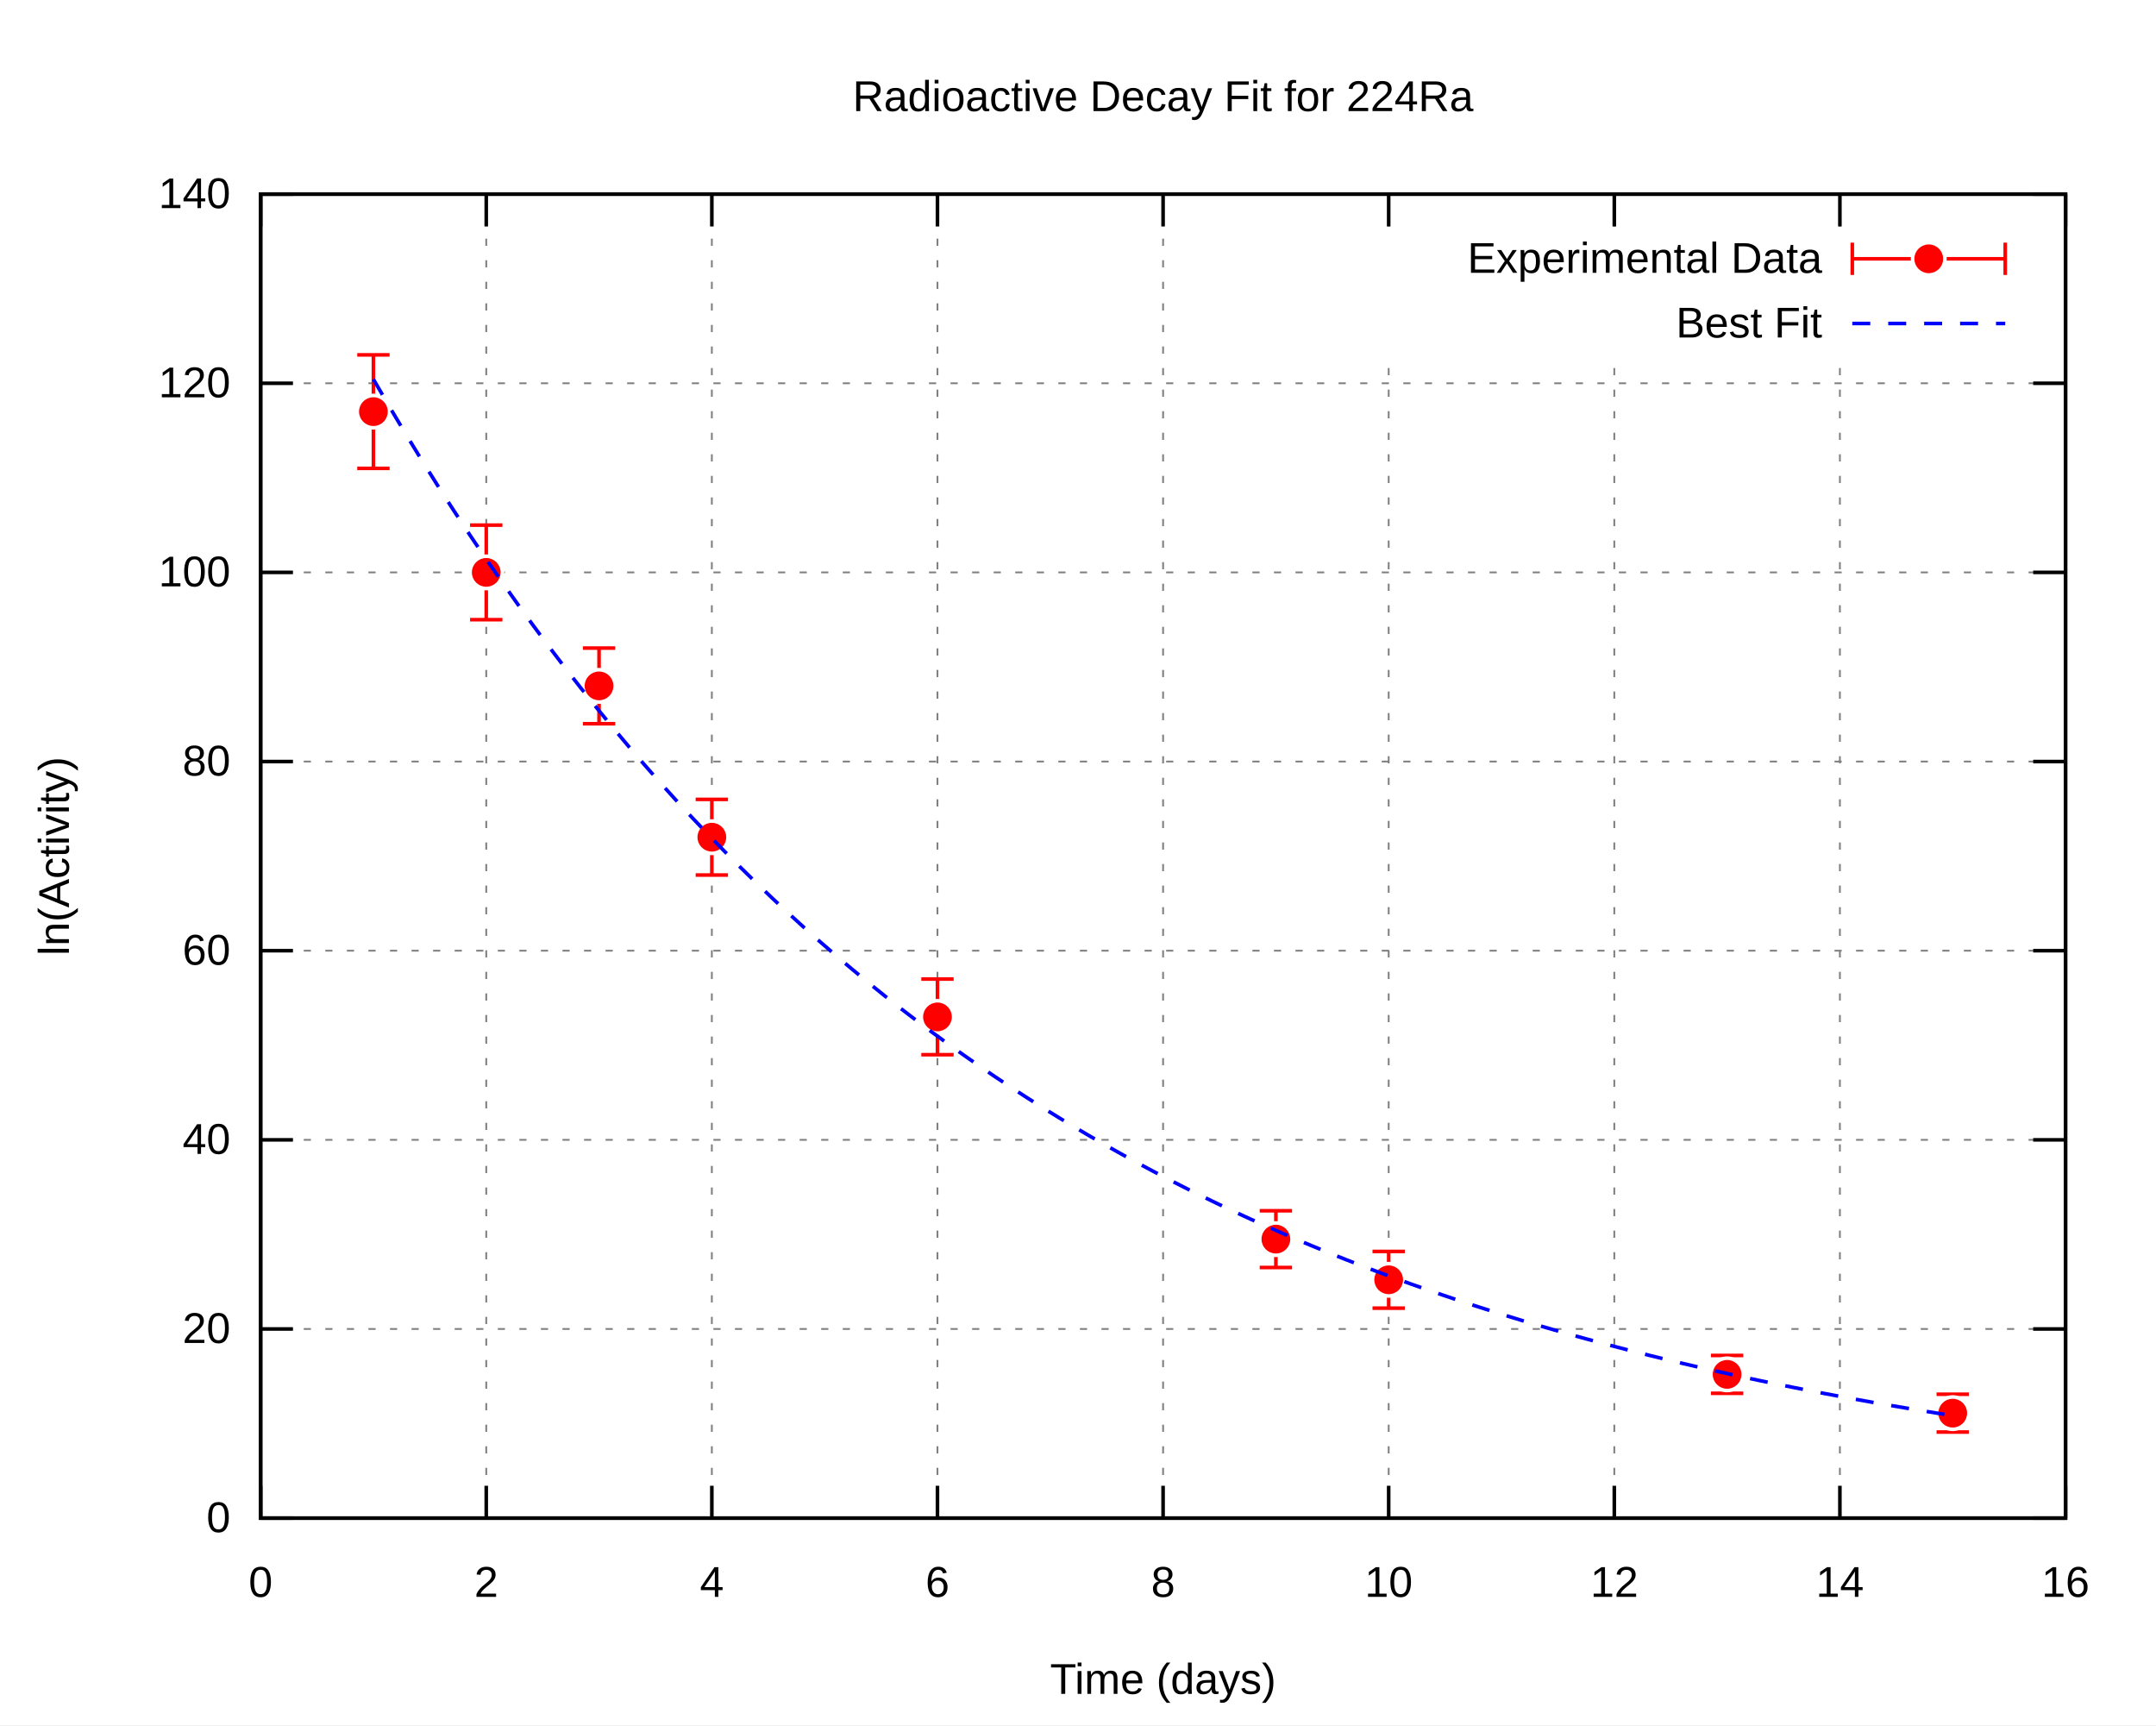
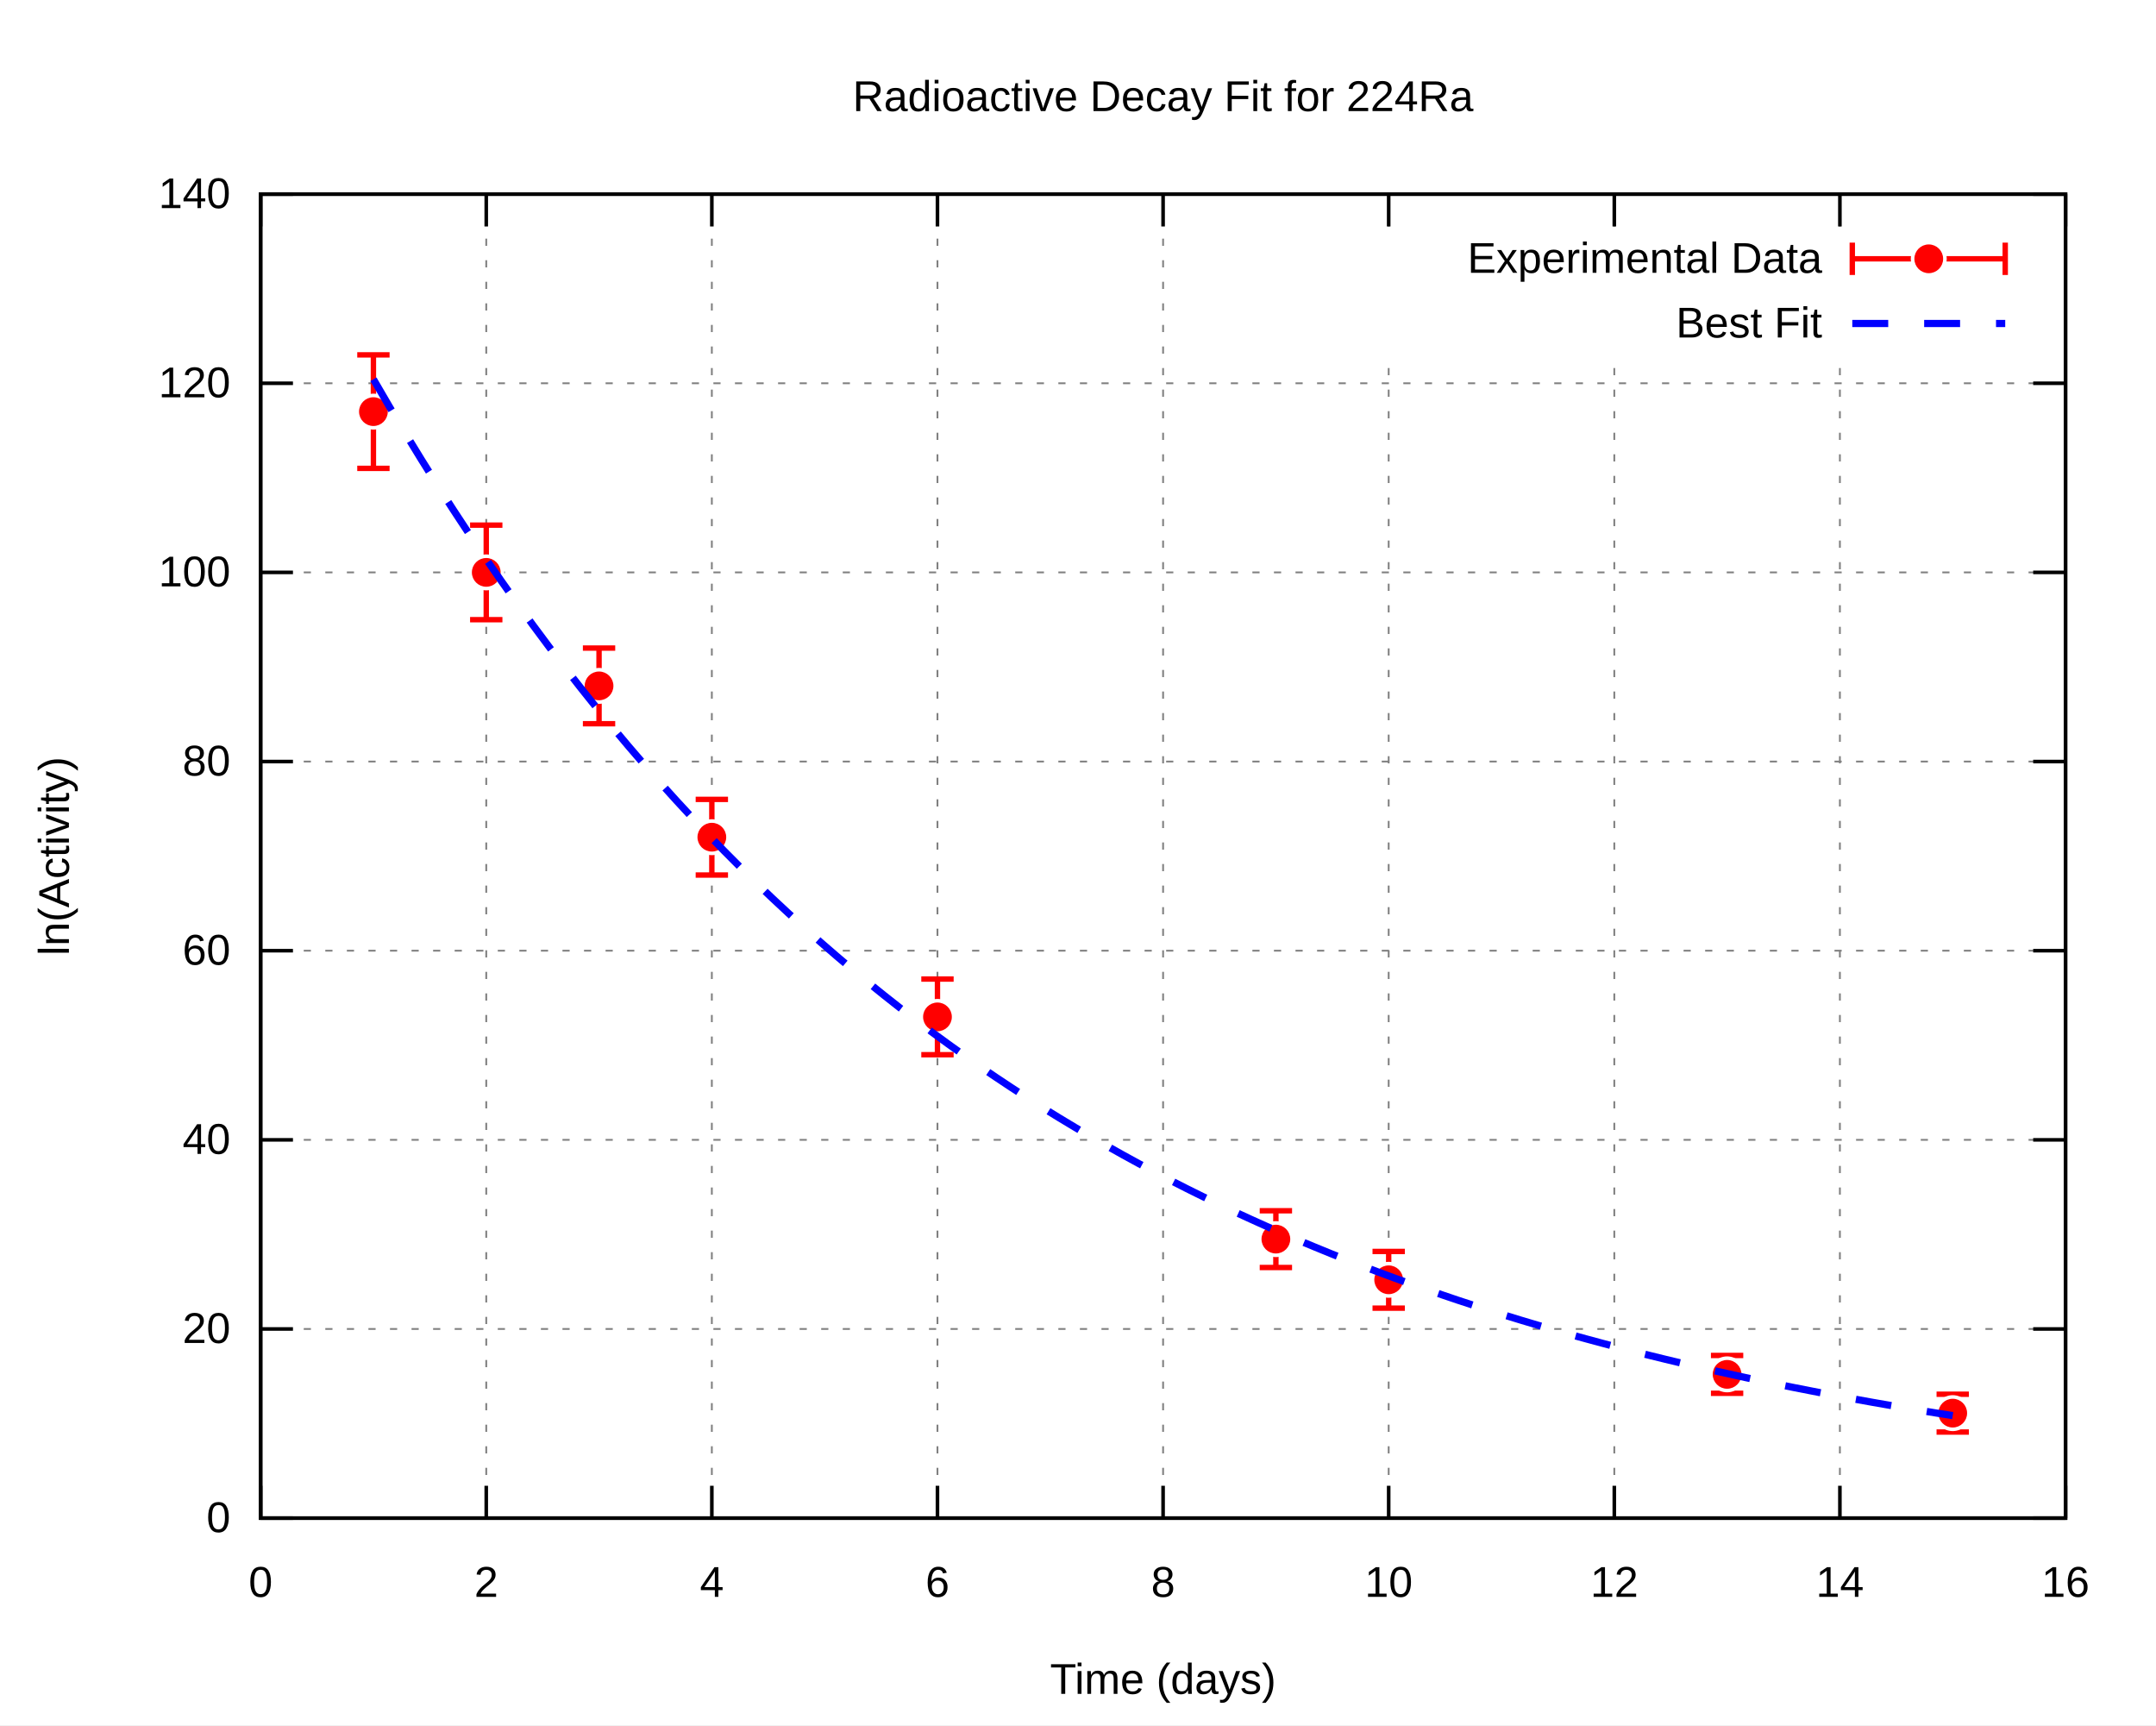
<svg xmlns="http://www.w3.org/2000/svg" xmlns:xlink="http://www.w3.org/1999/xlink" width="600" height="480" viewBox="0 0 600 480">
  <g id="gnuplot_canvas">
    <rect x="0" y="0" width="600" height="480" fill="#ffffff" />
    <defs>
      <circle id="gpDot" r="0.5" stroke-width="0.5" stroke="currentColor" />
      <path id="gpPt0" stroke-width="0.222" stroke="currentColor" d="M-1,0 h2 M0,-1 v2" />
      <path id="gpPt1" stroke-width="0.222" stroke="currentColor" d="M-1,-1 L1,1 M1,-1 L-1,1" />
      <path id="gpPt2" stroke-width="0.222" stroke="currentColor" d="M-1,0 L1,0 M0,-1 L0,1 M-1,-1 L1,1 M-1,1 L1,-1" />
      <rect id="gpPt3" stroke-width="0.222" stroke="currentColor" x="-1" y="-1" width="2" height="2" />
      <rect id="gpPt4" stroke-width="0.222" stroke="currentColor" fill="currentColor" x="-1" y="-1" width="2" height="2" />
      <circle id="gpPt5" stroke-width="0.222" stroke="currentColor" cx="0" cy="0" r="1" />
      <use xlink:href="#gpPt5" id="gpPt6" fill="currentColor" stroke="none" />
      <path id="gpPt7" stroke-width="0.222" stroke="currentColor" d="M0,-1.33 L-1.33,0.67 L1.33,0.67 z" />
      <use xlink:href="#gpPt7" id="gpPt8" fill="currentColor" stroke="none" />
      <use xlink:href="#gpPt7" id="gpPt9" stroke="currentColor" transform="rotate(180)" />
      <use xlink:href="#gpPt9" id="gpPt10" fill="currentColor" stroke="none" />
      <use xlink:href="#gpPt3" id="gpPt11" stroke="currentColor" transform="rotate(45)" />
      <use xlink:href="#gpPt11" id="gpPt12" fill="currentColor" stroke="none" />
      <path id="gpPt13" stroke-width="0.222" stroke="currentColor" d="M0,1.330 L1.265,0.411 L0.782,-1.067 L-0.782,-1.076 L-1.265,0.411 z" />
      <use xlink:href="#gpPt13" id="gpPt14" fill="currentColor" stroke="none" />
      <filter id="textbox" filterUnits="objectBoundingBox" x="0" y="0" height="1" width="1">
        <feFlood flood-color="#FFFFFF" flood-opacity="1" result="bgnd" />
        <feComposite in="SourceGraphic" in2="bgnd" operator="atop" />
      </filter>
      <filter id="greybox" filterUnits="objectBoundingBox" x="0" y="0" height="1" width="1">
        <feFlood flood-color="lightgrey" flood-opacity="1" result="grey" />
        <feComposite in="SourceGraphic" in2="grey" operator="atop" />
      </filter>
    </defs>
    <g fill="none" color="#FFFFFF" stroke="currentColor" stroke-width="1.00" stroke-linecap="butt" stroke-linejoin="miter">
</g>
    <g fill="none" color="black" stroke="currentColor" stroke-width="1.00" stroke-linecap="butt" stroke-linejoin="miter">
</g>
    <g fill="none" color="black" stroke="black" stroke-width="0.50" stroke-linecap="butt" stroke-linejoin="miter">
</g>
    <g fill="none" color="gray" stroke="currentColor" stroke-width="0.50" stroke-linecap="butt" stroke-linejoin="miter">
      <path stroke="gray" stroke-dasharray="2,4" class="gridline" d="M72.53,422.40 L574.82,422.40  " />
    </g>
    <g fill="none" color="gray" stroke="gray" stroke-width="1.00" stroke-linecap="butt" stroke-linejoin="miter">
</g>
    <g fill="none" color="black" stroke="currentColor" stroke-width="1.00" stroke-linecap="butt" stroke-linejoin="miter">
      <path stroke="black" d="M72.53,422.40 L81.53,422.40 M574.82,422.40 L565.82,422.40  " />
      <g transform="translate(64.14,426.30)" stroke="none" fill="black" font-family="Arial" font-size="12.00" text-anchor="end">
        <text>
          <tspan font-family="Arial"> 0</tspan>
        </text>
      </g>
    </g>
    <g fill="none" color="black" stroke="currentColor" stroke-width="1.00" stroke-linecap="butt" stroke-linejoin="miter">
</g>
    <g fill="none" color="black" stroke="black" stroke-width="0.50" stroke-linecap="butt" stroke-linejoin="miter">
</g>
    <g fill="none" color="gray" stroke="currentColor" stroke-width="0.50" stroke-linecap="butt" stroke-linejoin="miter">
      <path stroke="gray" stroke-dasharray="2,4" class="gridline" d="M72.53,369.77 L574.82,369.77  " />
    </g>
    <g fill="none" color="gray" stroke="gray" stroke-width="1.00" stroke-linecap="butt" stroke-linejoin="miter">
</g>
    <g fill="none" color="black" stroke="currentColor" stroke-width="1.00" stroke-linecap="butt" stroke-linejoin="miter">
      <path stroke="black" d="M72.53,369.77 L81.53,369.77 M574.82,369.77 L565.82,369.77  " />
      <g transform="translate(64.14,373.67)" stroke="none" fill="black" font-family="Arial" font-size="12.00" text-anchor="end">
        <text>
          <tspan font-family="Arial"> 20</tspan>
        </text>
      </g>
    </g>
    <g fill="none" color="black" stroke="currentColor" stroke-width="1.00" stroke-linecap="butt" stroke-linejoin="miter">
</g>
    <g fill="none" color="black" stroke="black" stroke-width="0.50" stroke-linecap="butt" stroke-linejoin="miter">
</g>
    <g fill="none" color="gray" stroke="currentColor" stroke-width="0.50" stroke-linecap="butt" stroke-linejoin="miter">
      <path stroke="gray" stroke-dasharray="2,4" class="gridline" d="M72.53,317.15 L574.82,317.15  " />
    </g>
    <g fill="none" color="gray" stroke="gray" stroke-width="1.00" stroke-linecap="butt" stroke-linejoin="miter">
</g>
    <g fill="none" color="black" stroke="currentColor" stroke-width="1.00" stroke-linecap="butt" stroke-linejoin="miter">
      <path stroke="black" d="M72.53,317.15 L81.53,317.15 M574.82,317.15 L565.82,317.15  " />
      <g transform="translate(64.14,321.05)" stroke="none" fill="black" font-family="Arial" font-size="12.00" text-anchor="end">
        <text>
          <tspan font-family="Arial"> 40</tspan>
        </text>
      </g>
    </g>
    <g fill="none" color="black" stroke="currentColor" stroke-width="1.00" stroke-linecap="butt" stroke-linejoin="miter">
</g>
    <g fill="none" color="black" stroke="black" stroke-width="0.50" stroke-linecap="butt" stroke-linejoin="miter">
</g>
    <g fill="none" color="gray" stroke="currentColor" stroke-width="0.50" stroke-linecap="butt" stroke-linejoin="miter">
      <path stroke="gray" stroke-dasharray="2,4" class="gridline" d="M72.53,264.52 L574.82,264.52  " />
    </g>
    <g fill="none" color="gray" stroke="gray" stroke-width="1.00" stroke-linecap="butt" stroke-linejoin="miter">
</g>
    <g fill="none" color="black" stroke="currentColor" stroke-width="1.00" stroke-linecap="butt" stroke-linejoin="miter">
      <path stroke="black" d="M72.53,264.52 L81.53,264.52 M574.82,264.52 L565.82,264.52  " />
      <g transform="translate(64.14,268.42)" stroke="none" fill="black" font-family="Arial" font-size="12.00" text-anchor="end">
        <text>
          <tspan font-family="Arial"> 60</tspan>
        </text>
      </g>
    </g>
    <g fill="none" color="black" stroke="currentColor" stroke-width="1.00" stroke-linecap="butt" stroke-linejoin="miter">
</g>
    <g fill="none" color="black" stroke="black" stroke-width="0.50" stroke-linecap="butt" stroke-linejoin="miter">
</g>
    <g fill="none" color="gray" stroke="currentColor" stroke-width="0.50" stroke-linecap="butt" stroke-linejoin="miter">
      <path stroke="gray" stroke-dasharray="2,4" class="gridline" d="M72.53,211.89 L574.82,211.89  " />
    </g>
    <g fill="none" color="gray" stroke="gray" stroke-width="1.00" stroke-linecap="butt" stroke-linejoin="miter">
</g>
    <g fill="none" color="black" stroke="currentColor" stroke-width="1.00" stroke-linecap="butt" stroke-linejoin="miter">
      <path stroke="black" d="M72.53,211.89 L81.53,211.89 M574.82,211.89 L565.82,211.89  " />
      <g transform="translate(64.14,215.79)" stroke="none" fill="black" font-family="Arial" font-size="12.00" text-anchor="end">
        <text>
          <tspan font-family="Arial"> 80</tspan>
        </text>
      </g>
    </g>
    <g fill="none" color="black" stroke="currentColor" stroke-width="1.00" stroke-linecap="butt" stroke-linejoin="miter">
</g>
    <g fill="none" color="black" stroke="black" stroke-width="0.50" stroke-linecap="butt" stroke-linejoin="miter">
</g>
    <g fill="none" color="gray" stroke="currentColor" stroke-width="0.50" stroke-linecap="butt" stroke-linejoin="miter">
      <path stroke="gray" stroke-dasharray="2,4" class="gridline" d="M72.53,159.26 L574.82,159.26  " />
    </g>
    <g fill="none" color="gray" stroke="gray" stroke-width="1.00" stroke-linecap="butt" stroke-linejoin="miter">
</g>
    <g fill="none" color="black" stroke="currentColor" stroke-width="1.00" stroke-linecap="butt" stroke-linejoin="miter">
      <path stroke="black" d="M72.53,159.26 L81.53,159.26 M574.82,159.26 L565.82,159.26  " />
      <g transform="translate(64.14,163.16)" stroke="none" fill="black" font-family="Arial" font-size="12.00" text-anchor="end">
        <text>
          <tspan font-family="Arial"> 100</tspan>
        </text>
      </g>
    </g>
    <g fill="none" color="black" stroke="currentColor" stroke-width="1.00" stroke-linecap="butt" stroke-linejoin="miter">
</g>
    <g fill="none" color="black" stroke="black" stroke-width="0.50" stroke-linecap="butt" stroke-linejoin="miter">
</g>
    <g fill="none" color="gray" stroke="currentColor" stroke-width="0.50" stroke-linecap="butt" stroke-linejoin="miter">
      <path stroke="gray" stroke-dasharray="2,4" class="gridline" d="M72.53,106.64 L574.82,106.64  " />
    </g>
    <g fill="none" color="gray" stroke="gray" stroke-width="1.00" stroke-linecap="butt" stroke-linejoin="miter">
</g>
    <g fill="none" color="black" stroke="currentColor" stroke-width="1.00" stroke-linecap="butt" stroke-linejoin="miter">
      <path stroke="black" d="M72.53,106.64 L81.53,106.64 M574.82,106.64 L565.82,106.64  " />
      <g transform="translate(64.14,110.54)" stroke="none" fill="black" font-family="Arial" font-size="12.00" text-anchor="end">
        <text>
          <tspan font-family="Arial"> 120</tspan>
        </text>
      </g>
    </g>
    <g fill="none" color="black" stroke="currentColor" stroke-width="1.00" stroke-linecap="butt" stroke-linejoin="miter">
</g>
    <g fill="none" color="black" stroke="black" stroke-width="0.50" stroke-linecap="butt" stroke-linejoin="miter">
</g>
    <g fill="none" color="gray" stroke="currentColor" stroke-width="0.50" stroke-linecap="butt" stroke-linejoin="miter">
      <path stroke="gray" stroke-dasharray="2,4" class="gridline" d="M72.53,54.01 L574.82,54.01  " />
    </g>
    <g fill="none" color="gray" stroke="gray" stroke-width="1.00" stroke-linecap="butt" stroke-linejoin="miter">
</g>
    <g fill="none" color="black" stroke="currentColor" stroke-width="1.00" stroke-linecap="butt" stroke-linejoin="miter">
      <path stroke="black" d="M72.53,54.01 L81.53,54.01 M574.82,54.01 L565.82,54.01  " />
      <g transform="translate(64.14,57.91)" stroke="none" fill="black" font-family="Arial" font-size="12.00" text-anchor="end">
        <text>
          <tspan font-family="Arial"> 140</tspan>
        </text>
      </g>
    </g>
    <g fill="none" color="black" stroke="currentColor" stroke-width="1.00" stroke-linecap="butt" stroke-linejoin="miter">
</g>
    <g fill="none" color="black" stroke="black" stroke-width="0.50" stroke-linecap="butt" stroke-linejoin="miter">
</g>
    <g fill="none" color="gray" stroke="currentColor" stroke-width="0.50" stroke-linecap="butt" stroke-linejoin="miter">
      <path stroke="gray" stroke-dasharray="2,4" class="gridline" d="M72.53,422.40 L72.53,54.01  " />
    </g>
    <g fill="none" color="gray" stroke="gray" stroke-width="1.00" stroke-linecap="butt" stroke-linejoin="miter">
</g>
    <g fill="none" color="black" stroke="currentColor" stroke-width="1.00" stroke-linecap="butt" stroke-linejoin="miter">
      <path stroke="black" d="M72.53,422.40 L72.53,413.40 M72.53,54.01 L72.53,63.01  " />
      <g transform="translate(72.53,444.30)" stroke="none" fill="black" font-family="Arial" font-size="12.00" text-anchor="middle">
        <text>
          <tspan font-family="Arial"> 0</tspan>
        </text>
      </g>
    </g>
    <g fill="none" color="black" stroke="currentColor" stroke-width="1.00" stroke-linecap="butt" stroke-linejoin="miter">
</g>
    <g fill="none" color="black" stroke="black" stroke-width="0.50" stroke-linecap="butt" stroke-linejoin="miter">
</g>
    <g fill="none" color="gray" stroke="currentColor" stroke-width="0.50" stroke-linecap="butt" stroke-linejoin="miter">
      <path stroke="gray" stroke-dasharray="2,4" class="gridline" d="M135.32,422.40 L135.32,54.01  " />
    </g>
    <g fill="none" color="gray" stroke="gray" stroke-width="1.00" stroke-linecap="butt" stroke-linejoin="miter">
</g>
    <g fill="none" color="black" stroke="currentColor" stroke-width="1.00" stroke-linecap="butt" stroke-linejoin="miter">
      <path stroke="black" d="M135.32,422.40 L135.32,413.40 M135.32,54.01 L135.32,63.01  " />
      <g transform="translate(135.32,444.30)" stroke="none" fill="black" font-family="Arial" font-size="12.00" text-anchor="middle">
        <text>
          <tspan font-family="Arial"> 2</tspan>
        </text>
      </g>
    </g>
    <g fill="none" color="black" stroke="currentColor" stroke-width="1.00" stroke-linecap="butt" stroke-linejoin="miter">
</g>
    <g fill="none" color="black" stroke="black" stroke-width="0.50" stroke-linecap="butt" stroke-linejoin="miter">
</g>
    <g fill="none" color="gray" stroke="currentColor" stroke-width="0.50" stroke-linecap="butt" stroke-linejoin="miter">
      <path stroke="gray" stroke-dasharray="2,4" class="gridline" d="M198.10,422.40 L198.10,54.01  " />
    </g>
    <g fill="none" color="gray" stroke="gray" stroke-width="1.00" stroke-linecap="butt" stroke-linejoin="miter">
</g>
    <g fill="none" color="black" stroke="currentColor" stroke-width="1.00" stroke-linecap="butt" stroke-linejoin="miter">
      <path stroke="black" d="M198.10,422.40 L198.10,413.40 M198.10,54.01 L198.10,63.01  " />
      <g transform="translate(198.10,444.30)" stroke="none" fill="black" font-family="Arial" font-size="12.00" text-anchor="middle">
        <text>
          <tspan font-family="Arial"> 4</tspan>
        </text>
      </g>
    </g>
    <g fill="none" color="black" stroke="currentColor" stroke-width="1.00" stroke-linecap="butt" stroke-linejoin="miter">
</g>
    <g fill="none" color="black" stroke="black" stroke-width="0.50" stroke-linecap="butt" stroke-linejoin="miter">
</g>
    <g fill="none" color="gray" stroke="currentColor" stroke-width="0.50" stroke-linecap="butt" stroke-linejoin="miter">
      <path stroke="gray" stroke-dasharray="2,4" class="gridline" d="M260.89,422.40 L260.89,54.01  " />
    </g>
    <g fill="none" color="gray" stroke="gray" stroke-width="1.00" stroke-linecap="butt" stroke-linejoin="miter">
</g>
    <g fill="none" color="black" stroke="currentColor" stroke-width="1.00" stroke-linecap="butt" stroke-linejoin="miter">
      <path stroke="black" d="M260.89,422.40 L260.89,413.40 M260.89,54.01 L260.89,63.01  " />
      <g transform="translate(260.89,444.30)" stroke="none" fill="black" font-family="Arial" font-size="12.00" text-anchor="middle">
        <text>
          <tspan font-family="Arial"> 6</tspan>
        </text>
      </g>
    </g>
    <g fill="none" color="black" stroke="currentColor" stroke-width="1.00" stroke-linecap="butt" stroke-linejoin="miter">
</g>
    <g fill="none" color="black" stroke="black" stroke-width="0.50" stroke-linecap="butt" stroke-linejoin="miter">
</g>
    <g fill="none" color="gray" stroke="currentColor" stroke-width="0.50" stroke-linecap="butt" stroke-linejoin="miter">
      <path stroke="gray" stroke-dasharray="2,4" class="gridline" d="M323.68,422.40 L323.68,54.01  " />
    </g>
    <g fill="none" color="gray" stroke="gray" stroke-width="1.00" stroke-linecap="butt" stroke-linejoin="miter">
</g>
    <g fill="none" color="black" stroke="currentColor" stroke-width="1.00" stroke-linecap="butt" stroke-linejoin="miter">
      <path stroke="black" d="M323.68,422.40 L323.68,413.40 M323.68,54.01 L323.68,63.01  " />
      <g transform="translate(323.68,444.30)" stroke="none" fill="black" font-family="Arial" font-size="12.00" text-anchor="middle">
        <text>
          <tspan font-family="Arial"> 8</tspan>
        </text>
      </g>
    </g>
    <g fill="none" color="black" stroke="currentColor" stroke-width="1.00" stroke-linecap="butt" stroke-linejoin="miter">
</g>
    <g fill="none" color="black" stroke="black" stroke-width="0.50" stroke-linecap="butt" stroke-linejoin="miter">
</g>
    <g fill="none" color="gray" stroke="currentColor" stroke-width="0.50" stroke-linecap="butt" stroke-linejoin="miter">
      <path stroke="gray" stroke-dasharray="2,4" class="gridline" d="M386.46,422.40 L386.46,99.01 M386.46,63.01 L386.46,54.01  " />
    </g>
    <g fill="none" color="gray" stroke="gray" stroke-width="1.00" stroke-linecap="butt" stroke-linejoin="miter">
</g>
    <g fill="none" color="black" stroke="currentColor" stroke-width="1.00" stroke-linecap="butt" stroke-linejoin="miter">
      <path stroke="black" d="M386.46,422.40 L386.46,413.40 M386.46,54.01 L386.46,63.01  " />
      <g transform="translate(386.46,444.30)" stroke="none" fill="black" font-family="Arial" font-size="12.00" text-anchor="middle">
        <text>
          <tspan font-family="Arial"> 10</tspan>
        </text>
      </g>
    </g>
    <g fill="none" color="black" stroke="currentColor" stroke-width="1.00" stroke-linecap="butt" stroke-linejoin="miter">
</g>
    <g fill="none" color="black" stroke="black" stroke-width="0.50" stroke-linecap="butt" stroke-linejoin="miter">
</g>
    <g fill="none" color="gray" stroke="currentColor" stroke-width="0.50" stroke-linecap="butt" stroke-linejoin="miter">
      <path stroke="gray" stroke-dasharray="2,4" class="gridline" d="M449.25,422.40 L449.25,99.01 M449.25,63.01 L449.25,54.01  " />
    </g>
    <g fill="none" color="gray" stroke="gray" stroke-width="1.00" stroke-linecap="butt" stroke-linejoin="miter">
</g>
    <g fill="none" color="black" stroke="currentColor" stroke-width="1.00" stroke-linecap="butt" stroke-linejoin="miter">
      <path stroke="black" d="M449.25,422.40 L449.25,413.40 M449.25,54.01 L449.25,63.01  " />
      <g transform="translate(449.25,444.30)" stroke="none" fill="black" font-family="Arial" font-size="12.00" text-anchor="middle">
        <text>
          <tspan font-family="Arial"> 12</tspan>
        </text>
      </g>
    </g>
    <g fill="none" color="black" stroke="currentColor" stroke-width="1.00" stroke-linecap="butt" stroke-linejoin="miter">
</g>
    <g fill="none" color="black" stroke="black" stroke-width="0.50" stroke-linecap="butt" stroke-linejoin="miter">
</g>
    <g fill="none" color="gray" stroke="currentColor" stroke-width="0.50" stroke-linecap="butt" stroke-linejoin="miter">
      <path stroke="gray" stroke-dasharray="2,4" class="gridline" d="M512.03,422.40 L512.03,99.01 M512.03,63.01 L512.03,54.01  " />
    </g>
    <g fill="none" color="gray" stroke="gray" stroke-width="1.00" stroke-linecap="butt" stroke-linejoin="miter">
</g>
    <g fill="none" color="black" stroke="currentColor" stroke-width="1.00" stroke-linecap="butt" stroke-linejoin="miter">
      <path stroke="black" d="M512.03,422.40 L512.03,413.40 M512.03,54.01 L512.03,63.01  " />
      <g transform="translate(512.03,444.30)" stroke="none" fill="black" font-family="Arial" font-size="12.00" text-anchor="middle">
        <text>
          <tspan font-family="Arial"> 14</tspan>
        </text>
      </g>
    </g>
    <g fill="none" color="black" stroke="currentColor" stroke-width="1.00" stroke-linecap="butt" stroke-linejoin="miter">
</g>
    <g fill="none" color="black" stroke="black" stroke-width="0.50" stroke-linecap="butt" stroke-linejoin="miter">
</g>
    <g fill="none" color="gray" stroke="currentColor" stroke-width="0.50" stroke-linecap="butt" stroke-linejoin="miter">
      <path stroke="gray" stroke-dasharray="2,4" class="gridline" d="M574.82,422.40 L574.82,54.01  " />
    </g>
    <g fill="none" color="gray" stroke="gray" stroke-width="1.00" stroke-linecap="butt" stroke-linejoin="miter">
</g>
    <g fill="none" color="black" stroke="currentColor" stroke-width="1.00" stroke-linecap="butt" stroke-linejoin="miter">
      <path stroke="black" d="M574.82,422.40 L574.82,413.40 M574.82,54.01 L574.82,63.01  " />
      <g transform="translate(574.82,444.30)" stroke="none" fill="black" font-family="Arial" font-size="12.00" text-anchor="middle">
        <text>
          <tspan font-family="Arial"> 16</tspan>
        </text>
      </g>
    </g>
    <g fill="none" color="black" stroke="currentColor" stroke-width="1.00" stroke-linecap="butt" stroke-linejoin="miter">
</g>
    <g fill="none" color="black" stroke="currentColor" stroke-width="1.00" stroke-linecap="butt" stroke-linejoin="miter">
      <path stroke="black" d="M72.53,54.01 L72.53,422.40 L574.82,422.40 L574.82,54.01 L72.53,54.01 Z  " />
    </g>
    <g fill="none" color="black" stroke="currentColor" stroke-width="1.00" stroke-linecap="butt" stroke-linejoin="miter">
</g>
    <g id="gnuplot_plot_1">
-       <g fill="none" color="black" stroke="currentColor" stroke-width="1.00" stroke-linecap="butt" stroke-linejoin="miter">
+       <g fill="none" color="#FFFFFF" stroke="black" stroke-width="1.50" stroke-linecap="butt" stroke-linejoin="miter">
+ </g>
+       <g fill="none" color="black" stroke="currentColor" stroke-width="1.50" stroke-linecap="butt" stroke-linejoin="miter">
        <g transform="translate(507.09,75.91)" stroke="none" fill="black" font-family="Arial" font-size="12.00" text-anchor="end">
          <text>
            <tspan font-family="Arial">Experimental Data</tspan>
          </text>
        </g>
      </g>
-       <g fill="none" color="black" stroke="currentColor" stroke-width="1.00" stroke-linecap="butt" stroke-linejoin="miter">
+       <g fill="none" color="black" stroke="currentColor" stroke-width="1.50" stroke-linecap="butt" stroke-linejoin="miter">
        <path stroke="rgb(255,   0,   0)" d="M515.48,72.01 L558.04,72.01 M515.48,67.51 L515.48,76.51 M558.04,67.51 L558.04,76.51 M103.92,130.32 L103.92,98.74   M99.42,130.32 L108.42,130.32 M99.42,98.74 L108.42,98.74 M135.32,172.42 L135.32,146.11 M130.82,172.42 L139.82,172.42   M130.82,146.11 L139.82,146.11 M166.71,201.37 L166.71,180.32 M162.21,201.37 L171.21,201.37 M162.21,180.32 L171.21,180.32   M198.10,243.47 L198.10,222.42 M193.60,243.47 L202.60,243.47 M193.60,222.42 L202.60,222.42 M260.89,293.46 L260.89,272.41   M256.39,293.46 L265.39,293.46 M256.39,272.41 L265.39,272.41 M355.07,352.67 L355.07,336.88 M350.57,352.67 L359.57,352.67   M350.57,336.88 L359.57,336.88 M386.46,363.98 L386.46,348.20 M381.96,363.98 L390.96,363.98 M381.96,348.20 L390.96,348.20   M480.64,387.67 L480.64,377.14 M476.14,387.67 L485.14,387.67 M476.14,377.14 L485.14,377.14 M543.43,398.45 L543.43,387.93   M538.93,398.45 L547.93,398.45 M538.93,387.93 L547.93,387.93  " />
      </g>
-       <g fill="none" color="black" stroke="currentColor" stroke-width="1.00" stroke-linecap="butt" stroke-linejoin="miter">
+       <g fill="none" color="black" stroke="currentColor" stroke-width="1.50" stroke-linecap="butt" stroke-linejoin="miter">
        <use xlink:href="#gpPt6" transform="translate(103.92,114.53) scale(4.50)" color="#FFFFFF" />
      </g>
-       <g fill="none" color="black" stroke="currentColor" stroke-width="1.00" stroke-linecap="butt" stroke-linejoin="miter">
+       <g fill="none" color="black" stroke="currentColor" stroke-width="1.50" stroke-linecap="butt" stroke-linejoin="miter">
        <use xlink:href="#gpPt6" transform="translate(103.92,114.53) scale(3.60)" color="rgb(255,   0,   0)" />
        <use xlink:href="#gpPt6" transform="translate(135.32,159.26) scale(4.50)" color="#FFFFFF" />
      </g>
-       <g fill="none" color="black" stroke="currentColor" stroke-width="1.00" stroke-linecap="butt" stroke-linejoin="miter">
+       <g fill="none" color="black" stroke="currentColor" stroke-width="1.50" stroke-linecap="butt" stroke-linejoin="miter">
        <use xlink:href="#gpPt6" transform="translate(135.32,159.26) scale(3.60)" color="rgb(255,   0,   0)" />
        <use xlink:href="#gpPt6" transform="translate(166.71,190.84) scale(4.50)" color="#FFFFFF" />
      </g>
-       <g fill="none" color="black" stroke="currentColor" stroke-width="1.00" stroke-linecap="butt" stroke-linejoin="miter">
+       <g fill="none" color="black" stroke="currentColor" stroke-width="1.50" stroke-linecap="butt" stroke-linejoin="miter">
        <use xlink:href="#gpPt6" transform="translate(166.71,190.84) scale(3.60)" color="rgb(255,   0,   0)" />
        <use xlink:href="#gpPt6" transform="translate(198.10,232.94) scale(4.50)" color="#FFFFFF" />
      </g>
-       <g fill="none" color="black" stroke="currentColor" stroke-width="1.00" stroke-linecap="butt" stroke-linejoin="miter">
+       <g fill="none" color="black" stroke="currentColor" stroke-width="1.50" stroke-linecap="butt" stroke-linejoin="miter">
        <use xlink:href="#gpPt6" transform="translate(198.10,232.94) scale(3.60)" color="rgb(255,   0,   0)" />
        <use xlink:href="#gpPt6" transform="translate(260.89,282.94) scale(4.50)" color="#FFFFFF" />
      </g>
-       <g fill="none" color="black" stroke="currentColor" stroke-width="1.00" stroke-linecap="butt" stroke-linejoin="miter">
+       <g fill="none" color="black" stroke="currentColor" stroke-width="1.50" stroke-linecap="butt" stroke-linejoin="miter">
        <use xlink:href="#gpPt6" transform="translate(260.89,282.94) scale(3.60)" color="rgb(255,   0,   0)" />
        <use xlink:href="#gpPt6" transform="translate(355.07,344.77) scale(4.50)" color="#FFFFFF" />
      </g>
-       <g fill="none" color="black" stroke="currentColor" stroke-width="1.00" stroke-linecap="butt" stroke-linejoin="miter">
+       <g fill="none" color="black" stroke="currentColor" stroke-width="1.50" stroke-linecap="butt" stroke-linejoin="miter">
        <use xlink:href="#gpPt6" transform="translate(355.07,344.77) scale(3.60)" color="rgb(255,   0,   0)" />
        <use xlink:href="#gpPt6" transform="translate(386.46,356.09) scale(4.50)" color="#FFFFFF" />
      </g>
-       <g fill="none" color="black" stroke="currentColor" stroke-width="1.00" stroke-linecap="butt" stroke-linejoin="miter">
+       <g fill="none" color="black" stroke="currentColor" stroke-width="1.50" stroke-linecap="butt" stroke-linejoin="miter">
        <use xlink:href="#gpPt6" transform="translate(386.46,356.09) scale(3.60)" color="rgb(255,   0,   0)" />
        <use xlink:href="#gpPt6" transform="translate(480.64,382.40) scale(4.50)" color="#FFFFFF" />
      </g>
-       <g fill="none" color="black" stroke="currentColor" stroke-width="1.00" stroke-linecap="butt" stroke-linejoin="miter">
+       <g fill="none" color="black" stroke="currentColor" stroke-width="1.50" stroke-linecap="butt" stroke-linejoin="miter">
        <use xlink:href="#gpPt6" transform="translate(480.64,382.40) scale(3.60)" color="rgb(255,   0,   0)" />
        <use xlink:href="#gpPt6" transform="translate(543.43,393.19) scale(4.50)" color="#FFFFFF" />
      </g>
-       <g fill="none" color="black" stroke="currentColor" stroke-width="1.00" stroke-linecap="butt" stroke-linejoin="miter">
+       <g fill="none" color="black" stroke="currentColor" stroke-width="1.50" stroke-linecap="butt" stroke-linejoin="miter">
        <use xlink:href="#gpPt6" transform="translate(543.43,393.19) scale(3.60)" color="rgb(255,   0,   0)" />
        <use xlink:href="#gpPt6" transform="translate(536.76,72.01) scale(4.50)" color="#FFFFFF" />
      </g>
-       <g fill="none" color="black" stroke="currentColor" stroke-width="1.00" stroke-linecap="butt" stroke-linejoin="miter">
+       <g fill="none" color="black" stroke="currentColor" stroke-width="1.50" stroke-linecap="butt" stroke-linejoin="miter">
        <use xlink:href="#gpPt6" transform="translate(536.76,72.01) scale(3.60)" color="rgb(255,   0,   0)" />
      </g>
    </g>
    <g id="gnuplot_plot_2">
-       <g fill="none" color="black" stroke="currentColor" stroke-width="1.00" stroke-linecap="butt" stroke-linejoin="miter">
+       <g fill="none" color="#FFFFFF" stroke="rgb(255,   0,   0)" stroke-width="2.00" stroke-linecap="butt" stroke-linejoin="miter">
+ </g>
+       <g fill="none" color="black" stroke="currentColor" stroke-width="2.00" stroke-linecap="butt" stroke-linejoin="miter">
        <g transform="translate(507.09,93.91)" stroke="none" fill="black" font-family="Arial" font-size="12.00" text-anchor="end">
          <text>
            <tspan font-family="Arial">Best Fit</tspan>
          </text>
        </g>
      </g>
-       <g fill="none" color="black" stroke="currentColor" stroke-width="1.00" stroke-linecap="butt" stroke-linejoin="miter">
-         <path stroke="rgb(  0,   0, 255)" stroke-dasharray="5.0,5.0,5.0,5.0" d="M515.48,90.01 L558.04,90.01 M103.92,105.53 L108.36,113.14 L112.80,120.57 L117.24,127.83 L121.68,134.90 L126.12,141.81   L130.56,148.56 L135.00,155.14 L139.44,161.56 L143.88,167.83 L148.32,173.94 L152.76,179.91 L157.20,185.74 L161.64,191.43   L166.08,196.98 L170.51,202.39 L174.95,207.68 L179.39,212.84 L183.83,217.88 L188.27,222.79 L192.71,227.59 L197.15,232.27   L201.59,236.84 L206.03,241.30 L210.47,245.65 L214.91,249.90 L219.35,254.04 L223.79,258.09 L228.23,262.04 L232.67,265.89   L237.11,269.65 L241.55,273.32 L245.98,276.90 L250.42,280.40 L254.86,283.81 L259.30,287.14 L263.74,290.39 L268.18,293.56   L272.62,296.66 L277.06,299.68 L281.50,302.63 L285.94,305.51 L290.38,308.32 L294.82,311.06 L299.26,313.73 L303.70,316.35   L308.14,318.89 L312.58,321.38 L317.02,323.81 L321.46,326.18 L325.89,328.49 L330.33,330.75 L334.77,332.95 L339.21,335.10   L343.65,337.20 L348.09,339.24 L352.53,341.24 L356.97,343.19 L361.41,345.10 L365.85,346.95 L370.29,348.77 L374.73,350.54   L379.17,352.26 L383.61,353.95 L388.05,355.59 L392.49,357.20 L396.93,358.76 L401.37,360.29 L405.80,361.79 L410.24,363.24   L414.68,364.66 L419.12,366.05 L423.56,367.41 L428.00,368.73 L432.44,370.02 L436.88,371.28 L441.32,372.50 L445.76,373.70   L450.20,374.87 L454.64,376.02 L459.08,377.13 L463.52,378.22 L467.96,379.28 L472.40,380.32 L476.84,381.33 L481.27,382.31   L485.71,383.28 L490.15,384.22 L494.59,385.13 L499.03,386.03 L503.47,386.90 L507.91,387.76 L512.35,388.59 L516.79,389.40   L521.23,390.20 L525.67,390.97 L530.11,391.72 L534.55,392.46 L538.99,393.18 L543.43,393.88  " />
-       </g>
-     </g>
-     <g fill="none" color="#FFFFFF" stroke="rgb(  0,   0, 255)" stroke-width="2.00" stroke-linecap="butt" stroke-linejoin="miter">
- </g>
+       <g fill="none" color="black" stroke="currentColor" stroke-width="2.00" stroke-linecap="butt" stroke-linejoin="miter">
+         <path stroke="rgb(  0,   0, 255)" stroke-dasharray="10.0,10.0,10.0,10.0" d="M515.48,90.01 L558.04,90.01 M103.92,105.53 L108.36,113.14 L112.80,120.57 L117.24,127.83 L121.68,134.90 L126.12,141.81   L130.56,148.56 L135.00,155.14 L139.44,161.56 L143.88,167.83 L148.32,173.94 L152.76,179.91 L157.20,185.74 L161.64,191.43   L166.08,196.98 L170.51,202.39 L174.95,207.68 L179.39,212.84 L183.83,217.88 L188.27,222.79 L192.71,227.59 L197.15,232.27   L201.59,236.84 L206.03,241.30 L210.47,245.65 L214.91,249.90 L219.35,254.04 L223.79,258.09 L228.23,262.04 L232.67,265.89   L237.11,269.65 L241.55,273.32 L245.98,276.90 L250.42,280.40 L254.86,283.81 L259.30,287.14 L263.74,290.39 L268.18,293.56   L272.62,296.66 L277.06,299.68 L281.50,302.63 L285.94,305.51 L290.38,308.32 L294.82,311.06 L299.26,313.73 L303.70,316.35   L308.14,318.89 L312.58,321.38 L317.02,323.81 L321.46,326.18 L325.89,328.49 L330.33,330.75 L334.77,332.95 L339.21,335.10   L343.65,337.20 L348.09,339.24 L352.53,341.24 L356.97,343.19 L361.41,345.10 L365.85,346.95 L370.29,348.77 L374.73,350.54   L379.17,352.26 L383.61,353.95 L388.05,355.59 L392.49,357.20 L396.93,358.76 L401.37,360.29 L405.80,361.79 L410.24,363.24   L414.68,364.66 L419.12,366.05 L423.56,367.41 L428.00,368.73 L432.44,370.02 L436.88,371.28 L441.32,372.50 L445.76,373.70   L450.20,374.87 L454.64,376.02 L459.08,377.13 L463.52,378.22 L467.96,379.28 L472.40,380.32 L476.84,381.33 L481.27,382.31   L485.71,383.28 L490.15,384.22 L494.59,385.13 L499.03,386.03 L503.47,386.90 L507.91,387.76 L512.35,388.59 L516.79,389.40   L521.23,390.20 L525.67,390.97 L530.11,391.72 L534.55,392.46 L538.99,393.18 L543.43,393.88  " />
+       </g>
+     </g>
    <g fill="none" color="black" stroke="currentColor" stroke-width="2.00" stroke-linecap="butt" stroke-linejoin="miter">
</g>
    <g fill="none" color="black" stroke="black" stroke-width="1.00" stroke-linecap="butt" stroke-linejoin="miter">
</g>
    <g fill="none" color="black" stroke="currentColor" stroke-width="1.00" stroke-linecap="butt" stroke-linejoin="miter">
      <path stroke="black" d="M72.53,54.01 L72.53,422.40 L574.82,422.40 L574.82,54.01 L72.53,54.01 Z  " />
      <g transform="translate(19.18,238.21) rotate(270.00)" stroke="none" fill="black" font-family="Arial" font-size="12.00" text-anchor="middle">
        <text>
          <tspan font-family="Arial">ln(Activity)</tspan>
        </text>
      </g>
    </g>
    <g fill="none" color="black" stroke="currentColor" stroke-width="1.00" stroke-linecap="butt" stroke-linejoin="miter">
      <g transform="translate(323.67,471.30)" stroke="none" fill="black" font-family="Arial" font-size="12.00" text-anchor="middle">
        <text>
          <tspan font-family="Arial">Time (days)</tspan>
        </text>
      </g>
    </g>
    <g fill="none" color="black" stroke="currentColor" stroke-width="1.00" stroke-linecap="butt" stroke-linejoin="miter">
</g>
    <g fill="none" color="black" stroke="currentColor" stroke-width="1.00" stroke-linecap="butt" stroke-linejoin="miter">
      <g transform="translate(323.67,30.91)" stroke="none" fill="black" font-family="Arial" font-size="12.00" text-anchor="middle">
        <text>
          <tspan font-family="Arial">Radioactive Decay Fit for 224Ra</tspan>
        </text>
      </g>
    </g>
    <g fill="none" color="black" stroke="currentColor" stroke-width="1.00" stroke-linecap="butt" stroke-linejoin="miter">
</g>
  </g>
</svg>
